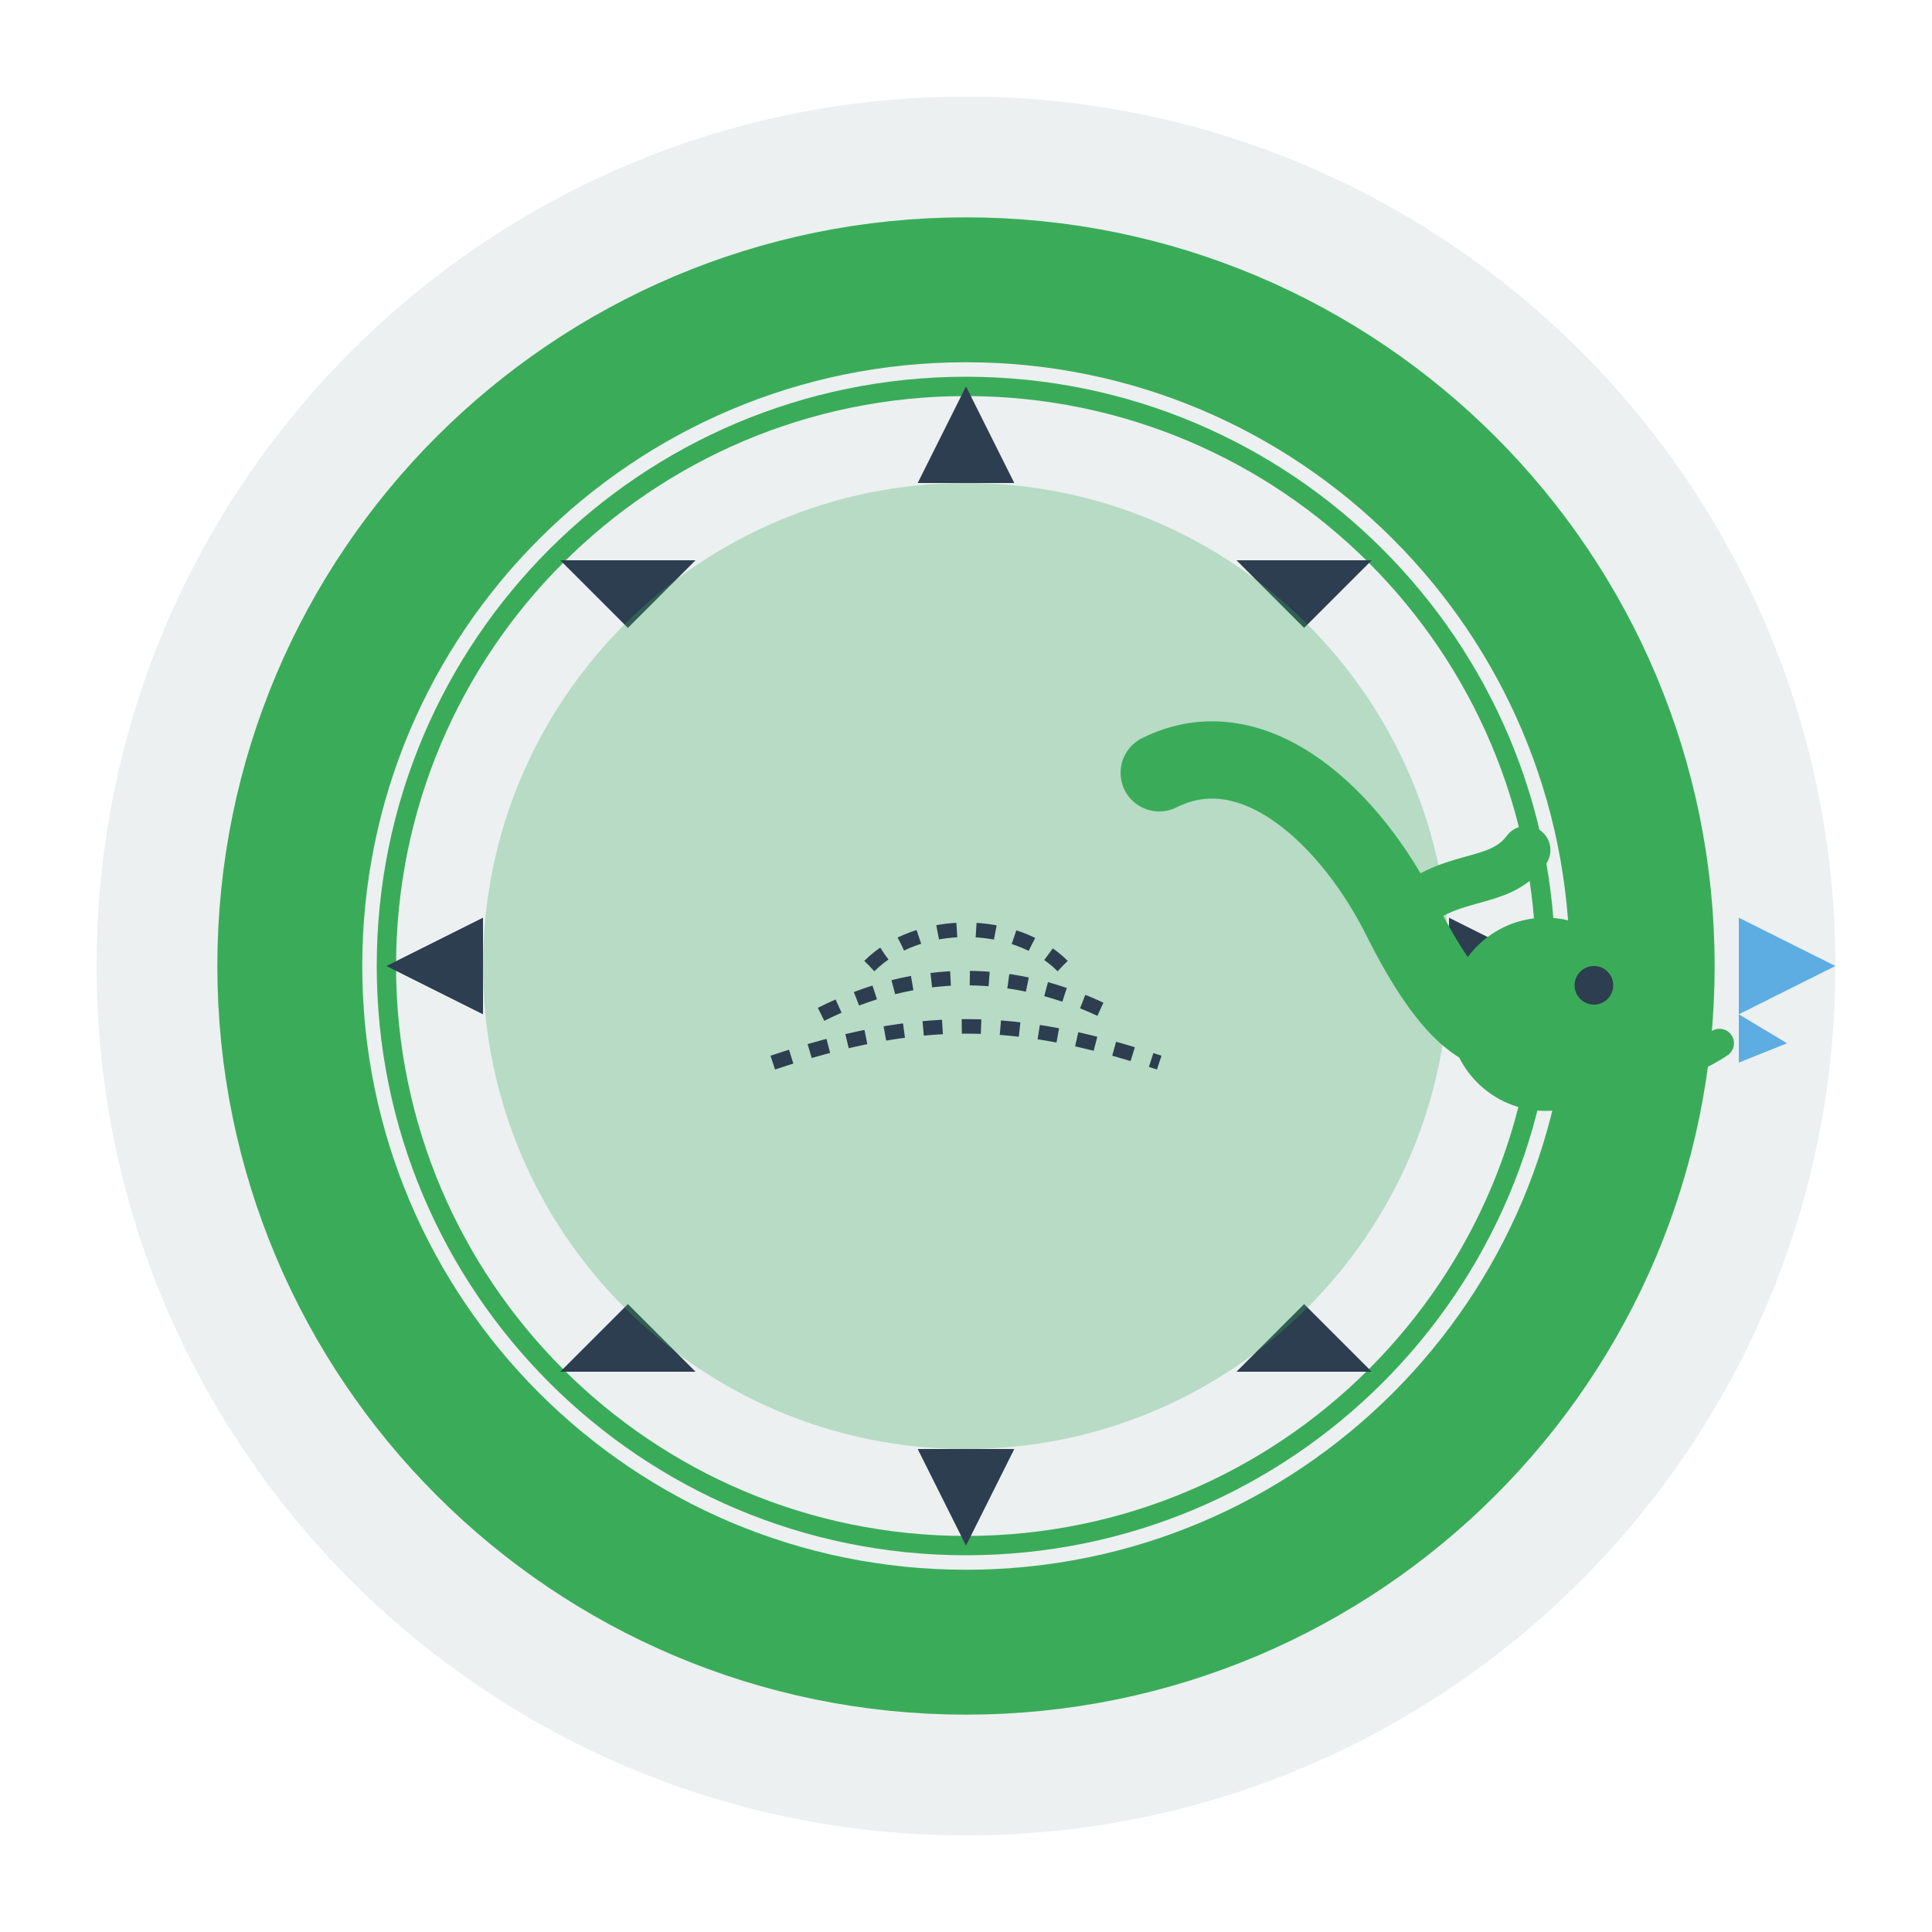
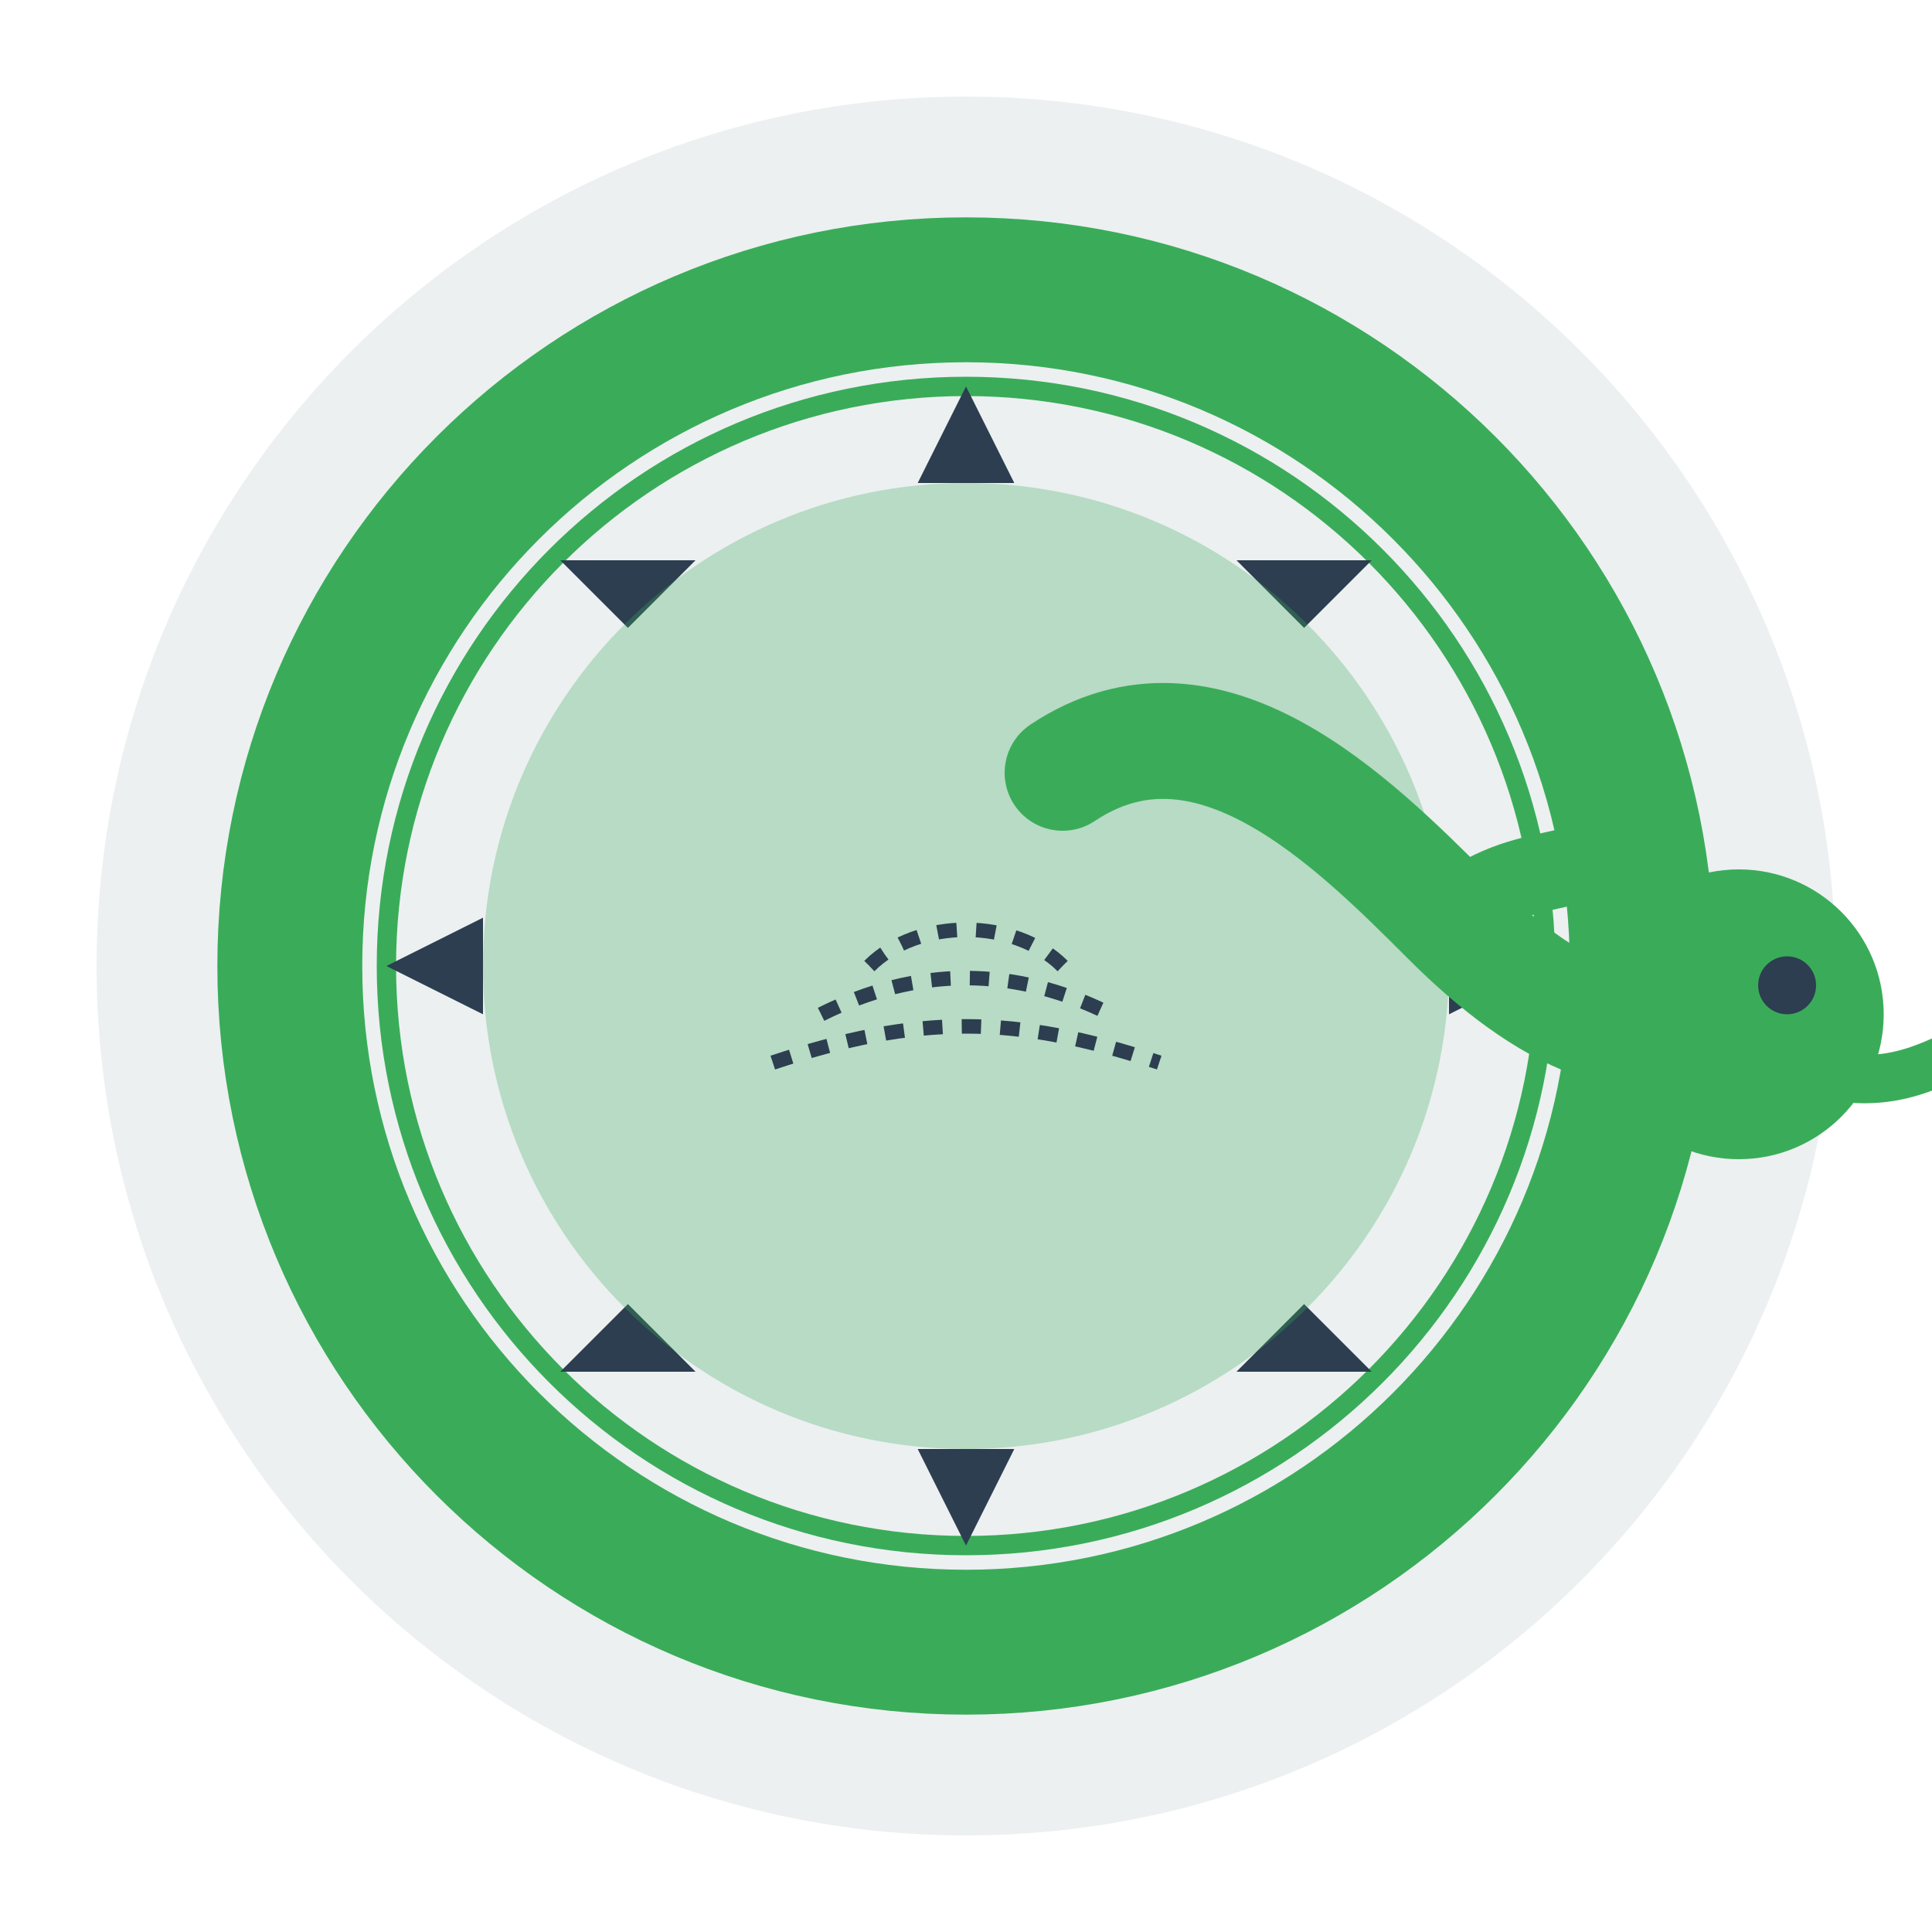
<svg xmlns="http://www.w3.org/2000/svg" width="200" height="200" viewBox="0 0 200 200" fill="none">
  <circle cx="100" cy="100" r="90" fill="#ECF0F1" />
  <circle cx="100" cy="100" r="70" fill="none" stroke="#3AAC59" stroke-width="15" />
  <circle cx="100" cy="100" r="60" fill="#ECF0F1" stroke="#3AAC59" stroke-width="2" />
  <path d="M100 40 L105 50 L95 50 Z" fill="#2C3E50" />
  <path d="M160 100 L150 105 L150 95 Z" fill="#2C3E50" />
  <path d="M100 160 L95 150 L105 150 Z" fill="#2C3E50" />
  <path d="M40 100 L50 95 L50 105 Z" fill="#2C3E50" />
  <path d="M142 58 L135 65 L128 58 Z" fill="#2C3E50" />
  <path d="M142 142 L135 135 L128 142 Z" fill="#2C3E50" />
  <path d="M58 142 L65 135 L72 142 Z" fill="#2C3E50" />
  <path d="M58 58 L65 65 L72 58 Z" fill="#2C3E50" />
  <circle cx="100" cy="100" r="50" fill="#3AAC59" opacity="0.3">
    <animate attributeName="opacity" values="0.3;0.5;0.3" dur="3s" repeatCount="indefinite" />
  </circle>
-   <path d="M120 80 C130 75, 140 85, 145 95 C150 105, 155 110, 160 105" stroke="#3AAC59" stroke-width="8" stroke-linecap="round" fill="none" />
-   <path d="M145 95 C150 90, 155 92, 158 88" stroke="#3AAC59" stroke-width="5" stroke-linecap="round" fill="none" />
-   <circle cx="160" cy="105" r="10" fill="#3AAC59" />
-   <circle cx="165" cy="102" r="2" fill="#2C3E50" />
-   <path d="M165 110 C170 112, 175 110, 178 108" stroke="#3AAC59" stroke-width="3" stroke-linecap="round" fill="none" />
-   <path d="M180 105 L190 100 L180 95 Z" fill="#5DADE2" />
-   <path d="M180 105 L185 108 L180 110 Z" fill="#5DADE2" />
+   <path d="M110 80 C125 70, 140 85, 150 95 C160 105, 170 110, 180 105" stroke="#3AAC59" stroke-width="12" stroke-linecap="round" fill="none" />
+   <path d="M150 95 C158 88, 165 92, 170 85" stroke="#3AAC59" stroke-width="8" stroke-linecap="round" fill="none" />
+   <circle cx="180" cy="105" r="15" fill="#3AAC59" />
+   <circle cx="185" cy="102" r="3" fill="#2C3E50" />
+   <path d="M185 110 C195 114, 200 110, 205 108" stroke="#3AAC59" stroke-width="5" stroke-linecap="round" fill="none" />
+   <path d="M210 105 L225 98 L210 90 Z" fill="#5DADE2" />
+   <path d="M210 105 L220 110 L210 115 Z" fill="#5DADE2" />
  <path d="M90 100 C95 95, 105 95, 110 100" stroke="#2C3E50" stroke-width="1.5" stroke-dasharray="2,2" fill="none" />
  <path d="M85 105 C95 100, 105 100, 115 105" stroke="#2C3E50" stroke-width="1.5" stroke-dasharray="2,2" fill="none" />
  <path d="M80 110 C95 105, 105 105, 120 110" stroke="#2C3E50" stroke-width="1.5" stroke-dasharray="2,2" fill="none" />
</svg>
